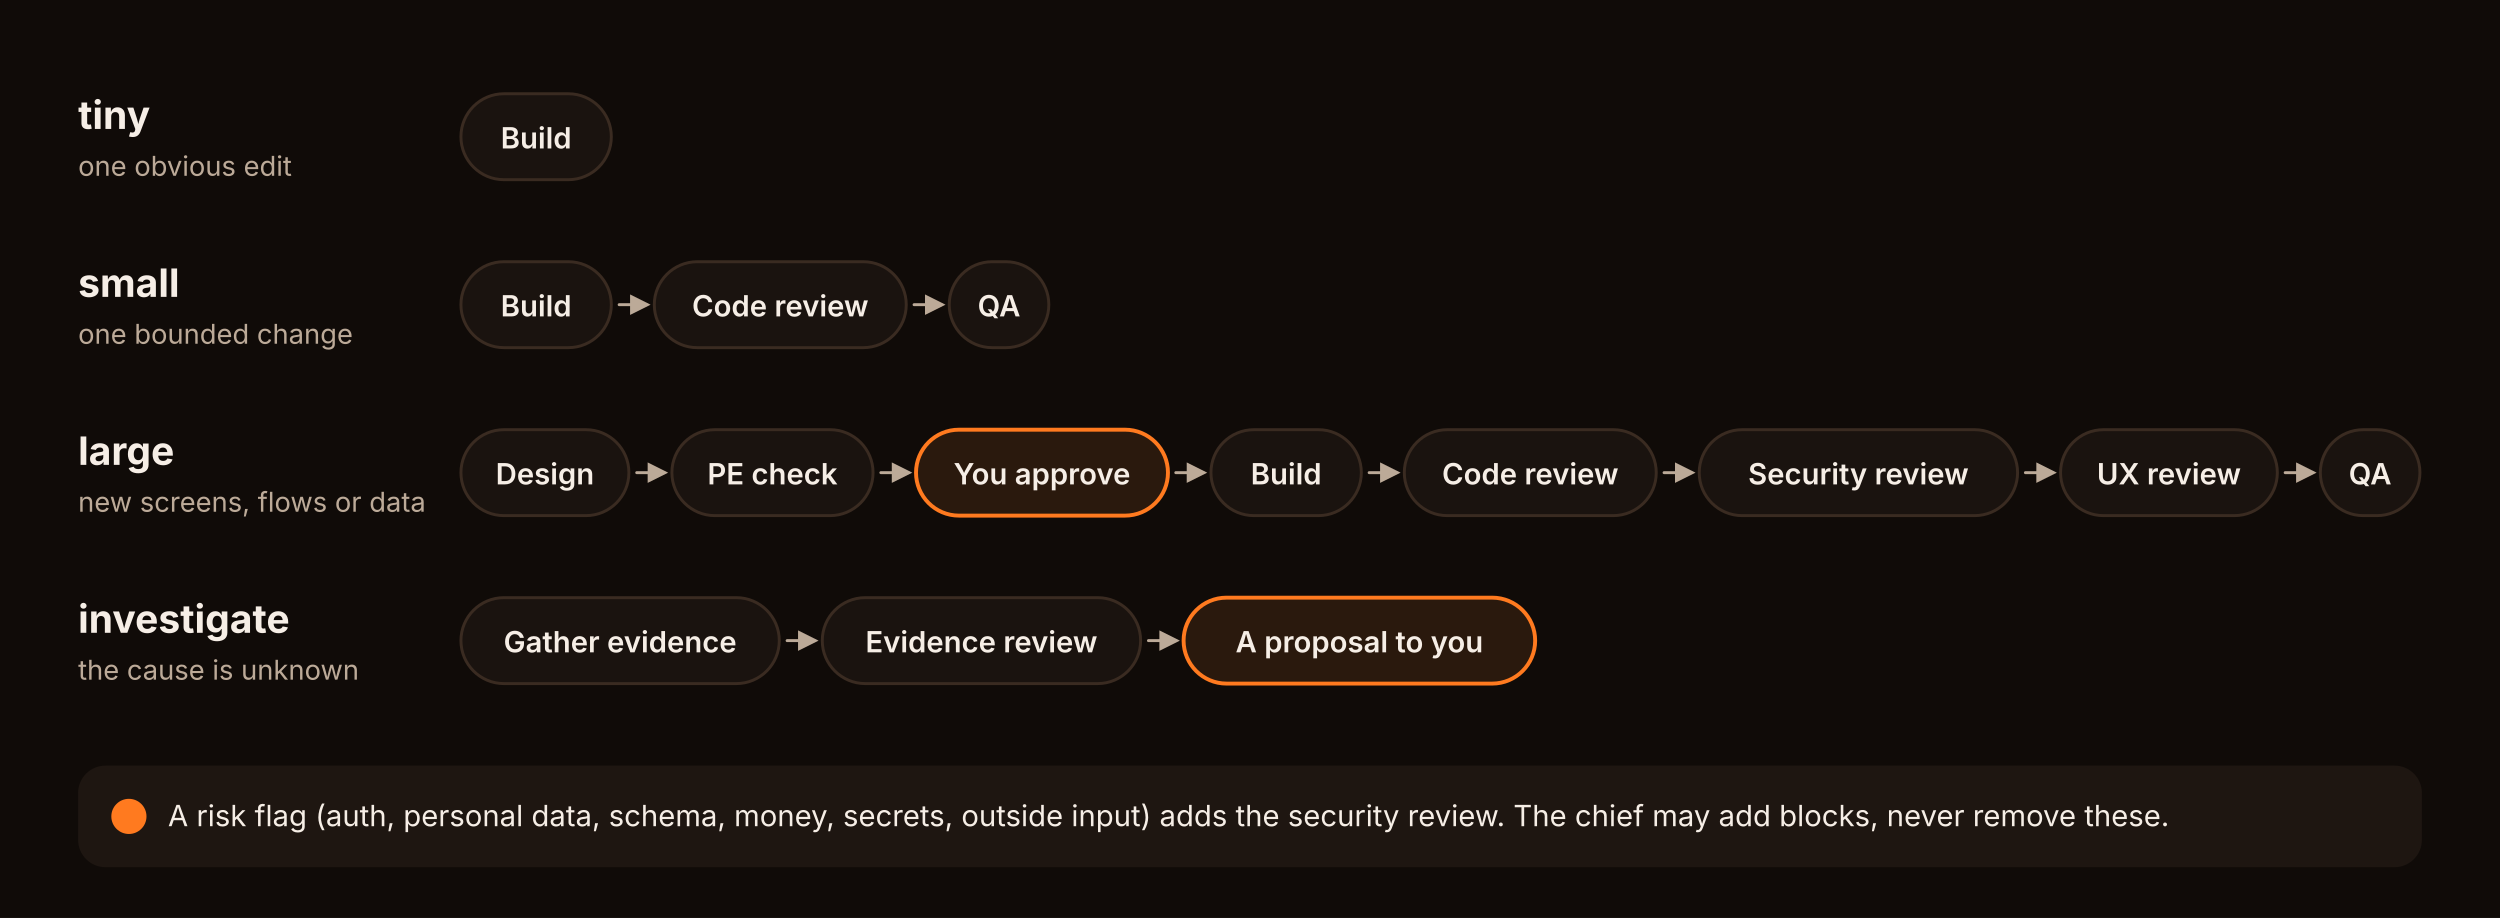
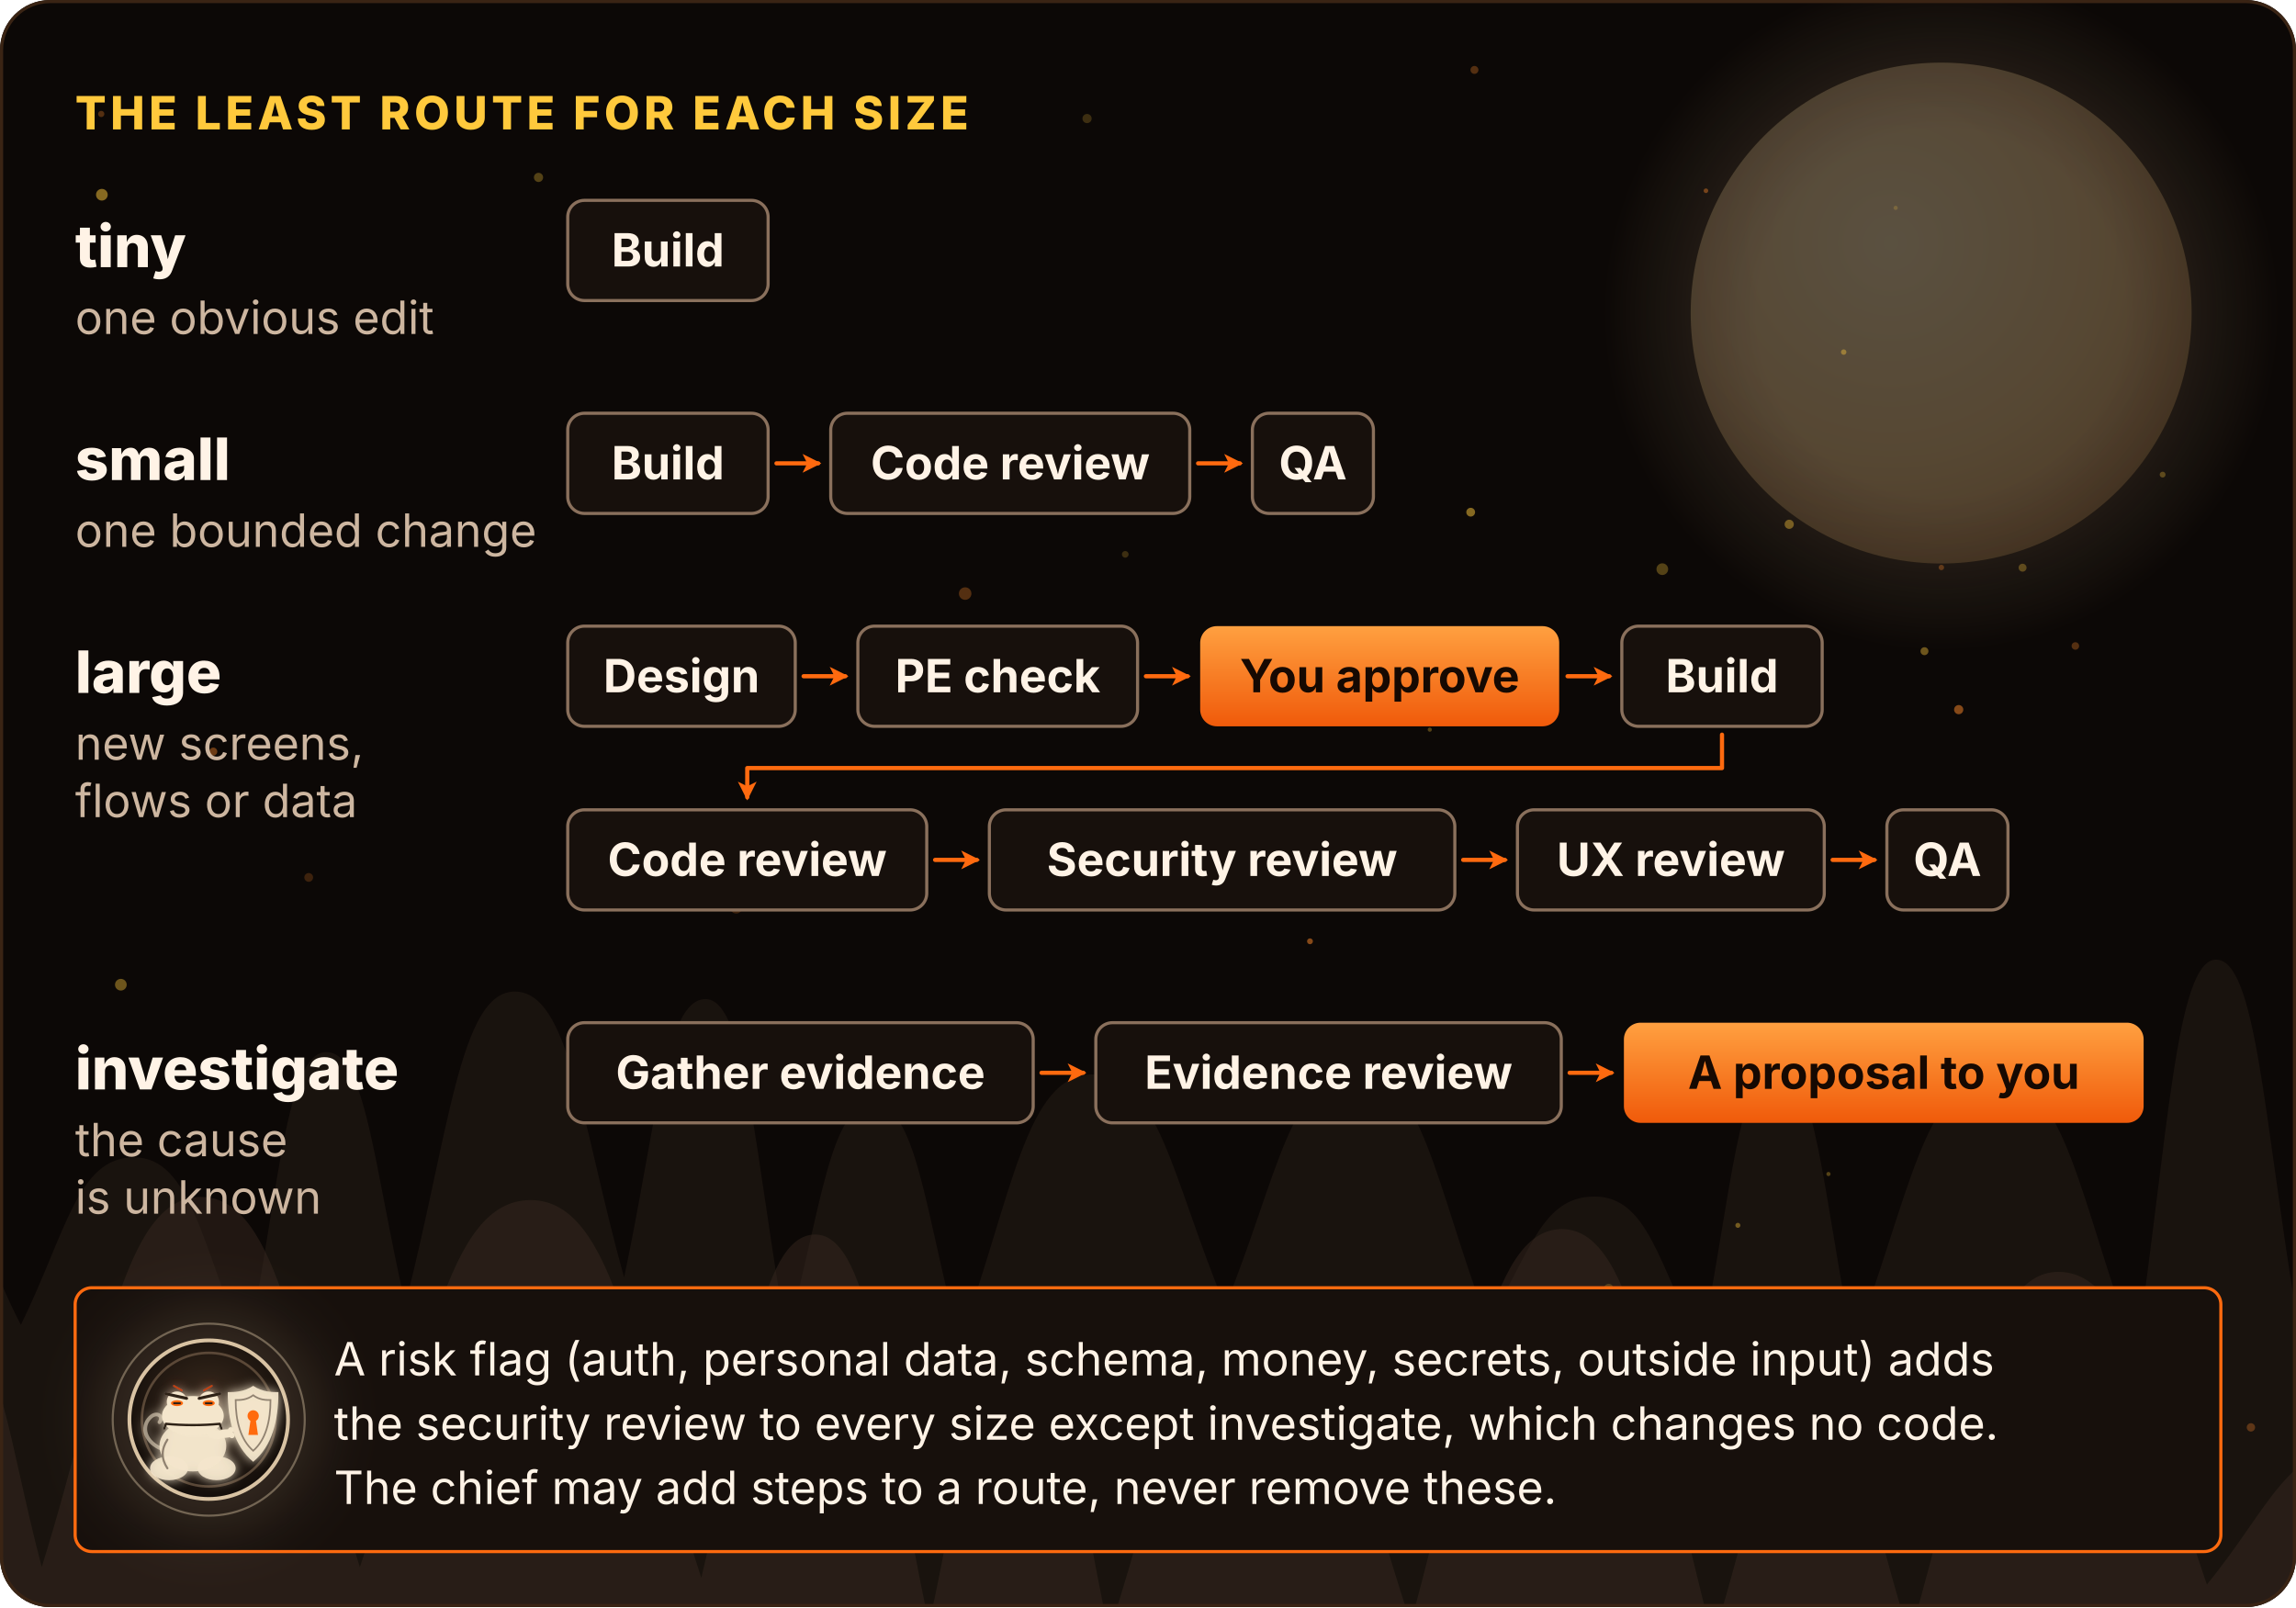
- <svg xmlns="http://www.w3.org/2000/svg" viewBox="0 0 1280 470" width="1280" height="470" role="img" aria-label="Routes by size. Tiny: build. Small: build, code review, QA. Large: design, PE check, you approve, build, code review, security review, UX review, QA. Investigate: gather evidence, evidence review, a proposal to you. A risk flag adds the security review.">
+ <svg xmlns="http://www.w3.org/2000/svg" viewBox="0 0 1100 770" width="1100" height="770" role="img" aria-label="Routes by size. Tiny: build. Small: build, code review, QA. Large: design, PE check, you approve, build, code review, security review, UX review, QA. Investigate: gather evidence, evidence review, a proposal to you. A risk flag adds the security review to every size except investigate, which changes no code.">
+   <style>.pulse{animation:pulse 5s ease-in-out infinite}@keyframes pulse{50%{opacity:.55}}@media (prefers-reduced-motion:reduce){.pulse{animation:none}}</style>
  <defs>
-     <marker id="arrow" viewBox="0 0 10 10" refX="8" refY="5" markerWidth="7" markerHeight="7" orient="auto-start-reverse">
-       <path d="M0 0 L10 5 L0 10 z" fill="#BCAA98" />
+     <linearGradient id="routes-d-sky" x1="0" y1="0" x2="0" y2="1">
+       <stop offset="0" stop-color="#080605" />
+       <stop offset="0.45" stop-color="#1B120C" />
+       <stop offset="0.72" stop-color="#22160E" />
+       <stop offset="1" stop-color="#0A0706" />
+     </linearGradient>
+     <radialGradient id="routes-d-haze">
+       <stop offset="0" stop-color="#FF8A2A" stop-opacity="0.6" />
+       <stop offset="0.5" stop-color="#FF6A0F" stop-opacity="0.2" />
+       <stop offset="1" stop-color="#FF6A0F" stop-opacity="0" />
+     </radialGradient>
+     <radialGradient id="routes-d-moonglow">
+       <stop offset="0.55" stop-color="#F2CD96" stop-opacity="0.5" />
+       <stop offset="1" stop-color="#F2CD96" stop-opacity="0" />
+     </radialGradient>
+     <radialGradient id="routes-d-moon" cx="0.4" cy="0.36" r="0.72">
+       <stop offset="0" stop-color="#F8E7C6" />
+       <stop offset="0.6" stop-color="#E4BC88" />
+       <stop offset="1" stop-color="#B8844F" />
+     </radialGradient>
+     <radialGradient id="routes-d-iris" cx="0.51" cy="0.52" r="0.56">
+       <stop offset="0" stop-color="#FFF4C2" />
+       <stop offset="0.16" stop-color="#FFD54A" />
+       <stop offset="0.4" stop-color="#FDB022" />
+       <stop offset="0.66" stop-color="#EE7A0C" />
+       <stop offset="0.86" stop-color="#A83E08" />
+       <stop offset="1" stop-color="#4A1803" />
+     </radialGradient>
+     <linearGradient id="routes-d-lid" x1="0" y1="0.34" x2="0" y2="0.96">
+       <stop offset="0" stop-color="#000" stop-opacity="0.85" />
+       <stop offset="1" stop-color="#000" stop-opacity="0" />
+     </linearGradient>
+     <linearGradient id="routes-d-markR" x1="0" y1="0.5" x2="1" y2="0.3">
+       <stop offset="0" stop-color="#B83A0A" />
+       <stop offset="0.55" stop-color="#FF6A0F" />
+       <stop offset="1" stop-color="#FFB050" />
+     </linearGradient>
+     <linearGradient id="routes-d-markL" x1="1" y1="0.5" x2="0" y2="0.3">
+       <stop offset="0" stop-color="#B83A0A" />
+       <stop offset="0.55" stop-color="#FF6A0F" />
+       <stop offset="1" stop-color="#FFB050" />
+     </linearGradient>
+     <linearGradient id="routes-d-skin" x1="0" y1="0" x2="0" y2="1">
+       <stop offset="0" stop-color="#040202" />
+       <stop offset="0.32" stop-color="#1A110B" />
+       <stop offset="0.6" stop-color="#33231A" />
+       <stop offset="0.86" stop-color="#2C1E14" />
+       <stop offset="1" stop-color="#3A2618" />
+     </linearGradient>
+     <linearGradient id="routes-d-robe" x1="0" y1="0" x2="0" y2="1">
+       <stop offset="0" stop-color="#2B2018" />
+       <stop offset="1" stop-color="#100B08" />
+     </linearGradient>
+     <linearGradient id="routes-d-bust" x1="0" y1="0" x2="0" y2="1">
+       <stop offset="0" stop-color="#2B2018" />
+       <stop offset="1" stop-color="#0A0604" />
+     </linearGradient>
+     <linearGradient id="routes-d-hood" x1="0" y1="0" x2="0" y2="1">
+       <stop offset="0" stop-color="#382A1F" />
+       <stop offset="1" stop-color="#18120D" />
+     </linearGradient>
+     <linearGradient id="routes-d-rock" x1="0" y1="0" x2="0" y2="1">
+       <stop offset="0" stop-color="#33271D" />
+       <stop offset="1" stop-color="#0D0907" />
+     </linearGradient>
+     <radialGradient id="routes-d-disc" cx="0.5" cy="0.42" r="0.62">
+       <stop offset="0" stop-color="#3B2B1E" />
+       <stop offset="1" stop-color="#100B08" />
+     </radialGradient>
+     <radialGradient id="routes-d-orb" cx="0.4" cy="0.38" r="0.65">
+       <stop offset="0" stop-color="#FFF6D0" />
+       <stop offset="0.45" stop-color="#FFC93C" />
+       <stop offset="1" stop-color="#FF6A0F" />
+     </radialGradient>
+     <linearGradient id="routes-d-fall" x1="0" y1="0" x2="0" y2="1">
+       <stop offset="0" stop-color="#F4E6CC" stop-opacity="0.95" />
+       <stop offset="1" stop-color="#F4E6CC" stop-opacity="0" />
+     </linearGradient>
+     <linearGradient id="routes-d-word" x1="0" y1="0" x2="0" y2="1">
+       <stop offset="0.2" stop-color="#FFF8EC" />
+       <stop offset="0.5" stop-color="#FFD27A" />
+       <stop offset="0.72" stop-color="#FF8A2A" />
+       <stop offset="0.9" stop-color="#E2470A" />
+     </linearGradient>
+     <linearGradient id="routes-d-chief" x1="0" y1="0" x2="0" y2="1">
+       <stop offset="0" stop-color="#FFA040" />
+       <stop offset="1" stop-color="#F05A0A" />
+     </linearGradient>
+     <filter id="routes-d-wordglow" x="-10%" y="-20%" width="120%" height="140%">
+       <feGaussianBlur in="SourceAlpha" stdDeviation="10" result="b" />
+       <feFlood flood-color="#FF6A0F" flood-opacity="0.7" />
+       <feComposite in2="b" operator="in" result="g" />
+       <feMerge>
+         <feMergeNode in="g" />
+         <feMergeNode in="SourceGraphic" />
+       </feMerge>
+     </filter>
+     <filter id="routes-d-glow" x="-50%" y="-50%" width="200%" height="200%">
+       <feGaussianBlur in="SourceGraphic" stdDeviation="2.6" result="b" />
+       <feMerge>
+         <feMergeNode in="b" />
+         <feMergeNode in="SourceGraphic" />
+       </feMerge>
+     </filter>
+     <filter id="routes-d-blur" x="-50%" y="-50%" width="200%" height="200%">
+       <feGaussianBlur stdDeviation="14" />
+     </filter>
+     <filter id="routes-d-mist" x="-30%" y="-200%" width="160%" height="500%">
+       <feGaussianBlur stdDeviation="20" />
+     </filter>
+     <marker id="routes-d-hot" viewBox="0 0 12 12" refX="10" refY="6" markerWidth="9" markerHeight="9" markerUnits="userSpaceOnUse" orient="auto-start-reverse">
+       <path d="M0 0 L12 6 L0 12 L3 6 z" fill="#FF6A0F" />
    </marker>
-     <marker id="arrow-accent" viewBox="0 0 10 10" refX="8" refY="5" markerWidth="7" markerHeight="7" orient="auto-start-reverse">
-       <path d="M0 0 L10 5 L0 10 z" fill="#FF7A1F" />
+     <marker id="routes-d-muted" viewBox="0 0 12 12" refX="10" refY="6" markerWidth="9" markerHeight="9" markerUnits="userSpaceOnUse" orient="auto-start-reverse">
+       <path d="M0 0 L12 6 L0 12 L3 6 z" fill="#8A705C" />
    </marker>
-     <marker id="arrow-bad" viewBox="0 0 10 10" refX="8" refY="5" markerWidth="7" markerHeight="7" orient="auto-start-reverse">
-       <path d="M0 0 L10 5 L0 10 z" fill="#F08A78" />
+     <marker id="routes-d-bad" viewBox="0 0 12 12" refX="10" refY="6" markerWidth="9" markerHeight="9" markerUnits="userSpaceOnUse" orient="auto-start-reverse">
+       <path d="M0 0 L12 6 L0 12 L3 6 z" fill="#FF6A55" />
    </marker>
+     <marker id="routes-d-loop" viewBox="0 0 12 12" refX="10" refY="6" markerWidth="9" markerHeight="9" markerUnits="userSpaceOnUse" orient="auto-start-reverse">
+       <path d="M0 0 L12 6 L0 12 L3 6 z" fill="#FFC93C" />
+     </marker>
+     <clipPath id="routes-d-frame">
+       <rect width="1100" height="770" rx="24" />
+     </clipPath>
  </defs>
-   <rect width="1280" height="470" fill="#100B08" />
-   <text x="40" y="66" font-family="-apple-system, BlinkMacSystemFont, 'Segoe UI', Inter, Helvetica, Arial, sans-serif" font-size="20" font-weight="750" fill="#F6EEE6" text-anchor="start">
-     <tspan x="40" dy="0">tiny</tspan>
-   </text>
-   <text x="40" y="90" font-family="-apple-system, BlinkMacSystemFont, 'Segoe UI', Inter, Helvetica, Arial, sans-serif" font-size="14" font-weight="400" fill="#BCAA98" text-anchor="start">
-     <tspan x="40" dy="0">one obvious edit</tspan>
-   </text>
-   <rect x="236" y="48" width="77" height="44" rx="22" fill="#1A130F" stroke="#3A2B21" stroke-width="1.5" />
-   <text x="274.5" y="76" font-family="-apple-system, BlinkMacSystemFont, 'Segoe UI', Inter, Helvetica, Arial, sans-serif" font-size="15" font-weight="600" fill="#F6EEE6" text-anchor="middle">
-     <tspan x="274.5" dy="0">Build</tspan>
-   </text>
-   <text x="40" y="152" font-family="-apple-system, BlinkMacSystemFont, 'Segoe UI', Inter, Helvetica, Arial, sans-serif" font-size="20" font-weight="750" fill="#F6EEE6" text-anchor="start">
-     <tspan x="40" dy="0">small</tspan>
-   </text>
-   <text x="40" y="176" font-family="-apple-system, BlinkMacSystemFont, 'Segoe UI', Inter, Helvetica, Arial, sans-serif" font-size="14" font-weight="400" fill="#BCAA98" text-anchor="start">
-     <tspan x="40" dy="0">one bounded change</tspan>
-   </text>
-   <rect x="236" y="134" width="77" height="44" rx="22" fill="#1A130F" stroke="#3A2B21" stroke-width="1.5" />
-   <text x="274.5" y="162" font-family="-apple-system, BlinkMacSystemFont, 'Segoe UI', Inter, Helvetica, Arial, sans-serif" font-size="15" font-weight="600" fill="#F6EEE6" text-anchor="middle">
-     <tspan x="274.5" dy="0">Build</tspan>
-   </text>
-   <path d="M317 156 L 331 156" fill="none" stroke="#BCAA98" stroke-width="1.5" marker-end="url(#arrow)" stroke-linecap="round" />
-   <rect x="335" y="134" width="129" height="44" rx="22" fill="#1A130F" stroke="#3A2B21" stroke-width="1.5" />
-   <text x="399.5" y="162" font-family="-apple-system, BlinkMacSystemFont, 'Segoe UI', Inter, Helvetica, Arial, sans-serif" font-size="15" font-weight="600" fill="#F6EEE6" text-anchor="middle">
-     <tspan x="399.5" dy="0">Code review</tspan>
-   </text>
-   <path d="M468 156 L 482 156" fill="none" stroke="#BCAA98" stroke-width="1.5" marker-end="url(#arrow)" stroke-linecap="round" />
-   <rect x="486" y="134" width="51" height="44" rx="22" fill="#1A130F" stroke="#3A2B21" stroke-width="1.5" />
-   <text x="511.5" y="162" font-family="-apple-system, BlinkMacSystemFont, 'Segoe UI', Inter, Helvetica, Arial, sans-serif" font-size="15" font-weight="600" fill="#F6EEE6" text-anchor="middle">
-     <tspan x="511.5" dy="0">QA</tspan>
-   </text>
-   <text x="40" y="238" font-family="-apple-system, BlinkMacSystemFont, 'Segoe UI', Inter, Helvetica, Arial, sans-serif" font-size="20" font-weight="750" fill="#F6EEE6" text-anchor="start">
-     <tspan x="40" dy="0">large</tspan>
-   </text>
-   <text x="40" y="262" font-family="-apple-system, BlinkMacSystemFont, 'Segoe UI', Inter, Helvetica, Arial, sans-serif" font-size="14" font-weight="400" fill="#BCAA98" text-anchor="start">
-     <tspan x="40" dy="0">new screens, flows or data</tspan>
-   </text>
-   <rect x="236" y="220" width="86" height="44" rx="22" fill="#1A130F" stroke="#3A2B21" stroke-width="1.5" />
-   <text x="279" y="248" font-family="-apple-system, BlinkMacSystemFont, 'Segoe UI', Inter, Helvetica, Arial, sans-serif" font-size="15" font-weight="600" fill="#F6EEE6" text-anchor="middle">
-     <tspan x="279" dy="0">Design</tspan>
-   </text>
-   <path d="M326 242 L 340 242" fill="none" stroke="#BCAA98" stroke-width="1.5" marker-end="url(#arrow)" stroke-linecap="round" />
-   <rect x="344" y="220" width="103" height="44" rx="22" fill="#1A130F" stroke="#3A2B21" stroke-width="1.5" />
-   <text x="395.5" y="248" font-family="-apple-system, BlinkMacSystemFont, 'Segoe UI', Inter, Helvetica, Arial, sans-serif" font-size="15" font-weight="600" fill="#F6EEE6" text-anchor="middle">
-     <tspan x="395.5" dy="0">PE check</tspan>
-   </text>
-   <path d="M451 242 L 465 242" fill="none" stroke="#BCAA98" stroke-width="1.5" marker-end="url(#arrow)" stroke-linecap="round" />
-   <rect x="469" y="220" width="129" height="44" rx="22" fill="#2A190D" stroke="#FF7A1F" stroke-width="2" />
-   <text x="533.5" y="248" font-family="-apple-system, BlinkMacSystemFont, 'Segoe UI', Inter, Helvetica, Arial, sans-serif" font-size="15" font-weight="600" fill="#F6EEE6" text-anchor="middle">
-     <tspan x="533.5" dy="0">You approve</tspan>
-   </text>
-   <path d="M602 242 L 616 242" fill="none" stroke="#BCAA98" stroke-width="1.5" marker-end="url(#arrow)" stroke-linecap="round" />
-   <rect x="620" y="220" width="77" height="44" rx="22" fill="#1A130F" stroke="#3A2B21" stroke-width="1.5" />
-   <text x="658.5" y="248" font-family="-apple-system, BlinkMacSystemFont, 'Segoe UI', Inter, Helvetica, Arial, sans-serif" font-size="15" font-weight="600" fill="#F6EEE6" text-anchor="middle">
-     <tspan x="658.5" dy="0">Build</tspan>
-   </text>
-   <path d="M701 242 L 715 242" fill="none" stroke="#BCAA98" stroke-width="1.5" marker-end="url(#arrow)" stroke-linecap="round" />
-   <rect x="719" y="220" width="129" height="44" rx="22" fill="#1A130F" stroke="#3A2B21" stroke-width="1.5" />
-   <text x="783.5" y="248" font-family="-apple-system, BlinkMacSystemFont, 'Segoe UI', Inter, Helvetica, Arial, sans-serif" font-size="15" font-weight="600" fill="#F6EEE6" text-anchor="middle">
-     <tspan x="783.5" dy="0">Code review</tspan>
-   </text>
-   <path d="M852 242 L 866 242" fill="none" stroke="#BCAA98" stroke-width="1.5" marker-end="url(#arrow)" stroke-linecap="round" />
-   <rect x="870" y="220" width="163" height="44" rx="22" fill="#1A130F" stroke="#3A2B21" stroke-width="1.5" />
-   <text x="951.5" y="248" font-family="-apple-system, BlinkMacSystemFont, 'Segoe UI', Inter, Helvetica, Arial, sans-serif" font-size="15" font-weight="600" fill="#F6EEE6" text-anchor="middle">
-     <tspan x="951.5" dy="0">Security review</tspan>
-   </text>
-   <path d="M1037 242 L 1051 242" fill="none" stroke="#BCAA98" stroke-width="1.5" marker-end="url(#arrow)" stroke-linecap="round" />
-   <rect x="1055" y="220" width="111" height="44" rx="22" fill="#1A130F" stroke="#3A2B21" stroke-width="1.5" />
-   <text x="1110.5" y="248" font-family="-apple-system, BlinkMacSystemFont, 'Segoe UI', Inter, Helvetica, Arial, sans-serif" font-size="15" font-weight="600" fill="#F6EEE6" text-anchor="middle">
-     <tspan x="1110.5" dy="0">UX review</tspan>
-   </text>
-   <path d="M1170 242 L 1184 242" fill="none" stroke="#BCAA98" stroke-width="1.5" marker-end="url(#arrow)" stroke-linecap="round" />
-   <rect x="1188" y="220" width="51" height="44" rx="22" fill="#1A130F" stroke="#3A2B21" stroke-width="1.5" />
-   <text x="1213.5" y="248" font-family="-apple-system, BlinkMacSystemFont, 'Segoe UI', Inter, Helvetica, Arial, sans-serif" font-size="15" font-weight="600" fill="#F6EEE6" text-anchor="middle">
-     <tspan x="1213.5" dy="0">QA</tspan>
-   </text>
-   <text x="40" y="324" font-family="-apple-system, BlinkMacSystemFont, 'Segoe UI', Inter, Helvetica, Arial, sans-serif" font-size="20" font-weight="750" fill="#F6EEE6" text-anchor="start">
-     <tspan x="40" dy="0">investigate</tspan>
-   </text>
-   <text x="40" y="348" font-family="-apple-system, BlinkMacSystemFont, 'Segoe UI', Inter, Helvetica, Arial, sans-serif" font-size="14" font-weight="400" fill="#BCAA98" text-anchor="start">
-     <tspan x="40" dy="0">the cause is unknown</tspan>
-   </text>
-   <rect x="236" y="306" width="163" height="44" rx="22" fill="#1A130F" stroke="#3A2B21" stroke-width="1.5" />
-   <text x="317.5" y="334" font-family="-apple-system, BlinkMacSystemFont, 'Segoe UI', Inter, Helvetica, Arial, sans-serif" font-size="15" font-weight="600" fill="#F6EEE6" text-anchor="middle">
-     <tspan x="317.5" dy="0">Gather evidence</tspan>
-   </text>
-   <path d="M403 328 L 417 328" fill="none" stroke="#BCAA98" stroke-width="1.5" marker-end="url(#arrow)" stroke-linecap="round" />
-   <rect x="421" y="306" width="163" height="44" rx="22" fill="#1A130F" stroke="#3A2B21" stroke-width="1.5" />
-   <text x="502.5" y="334" font-family="-apple-system, BlinkMacSystemFont, 'Segoe UI', Inter, Helvetica, Arial, sans-serif" font-size="15" font-weight="600" fill="#F6EEE6" text-anchor="middle">
-     <tspan x="502.5" dy="0">Evidence review</tspan>
-   </text>
-   <path d="M588 328 L 602 328" fill="none" stroke="#BCAA98" stroke-width="1.5" marker-end="url(#arrow)" stroke-linecap="round" />
-   <rect x="606" y="306" width="180" height="44" rx="22" fill="#2A190D" stroke="#FF7A1F" stroke-width="2" />
-   <text x="696" y="334" font-family="-apple-system, BlinkMacSystemFont, 'Segoe UI', Inter, Helvetica, Arial, sans-serif" font-size="15" font-weight="600" fill="#F6EEE6" text-anchor="middle">
-     <tspan x="696" dy="0">A proposal to you</tspan>
-   </text>
-   <rect x="40" y="392" width="1200" height="52" rx="14" fill="#1E1611" />
-   <circle cx="66" cy="418" r="9" fill="#FF7A1F" />
-   <text x="86" y="423" font-family="-apple-system, BlinkMacSystemFont, 'Segoe UI', Inter, Helvetica, Arial, sans-serif" font-size="15" font-weight="400" fill="#F6EEE6" text-anchor="start">
-     <tspan x="86" dy="0">A risk flag (auth, personal data, schema, money, secrets, outside input) adds the security review. The chief may add blocks, never remove these.</tspan>
-   </text>
+   <g clip-path="url(#routes-d-frame)">
+     <rect width="1100" height="770" rx="24" fill="#0C0806" />
+     <circle cx="930" cy="150" r="161.3" fill="url(#routes-d-moonglow)" opacity="0.3" />
+     <circle cx="930" cy="150" r="120" fill="url(#routes-d-moon)" opacity="0.22" />
+     <path d="M-60 770 L-60 650 C-46 615 -42.5 586.4 -25 586.4 C-7.5 586.4 -4 608.2 10 634.8 C31.7 590.6 37.1 554.5 64.2 554.5 C91.3 554.5 96.8 596.8 118.4 648.6 C133.6 569.1 137.4 504.1 156.3 504.1 C175.2 504.1 179 558.5 194.2 625 C215.2 542.6 220.4 475.1 246.6 475.1 C272.8 475.1 278.1 536.8 299 612.1 C314.6 538.7 318.5 478.7 338 478.7 C357.4 478.7 361.3 551.6 376.9 640.8 C393.5 579.3 397.6 528.9 418.3 528.9 C439 528.9 443.1 580.2 459.7 642.9 C485.2 572.4 491.5 514.8 523.4 514.8 C555.2 514.8 561.5 564.8 587 625.9 C612.1 564.1 618.4 513.5 649.9 513.5 C681.3 513.5 687.6 567.7 712.7 634 C733.2 600.6 738.3 573.3 763.9 573.3 C789.5 573.3 794.6 605.7 815 645.4 C829.6 571.2 833.2 510.5 851.4 510.5 C869.6 510.5 873.3 571 887.8 644.9 C915 573.9 921.8 515.7 955.7 515.7 C989.6 515.7 996.3 575.5 1023.5 648.5 C1038.7 544.7 1042.6 459.8 1061.7 459.8 C1080.8 459.8 1084.6 535.5 1099.9 628 C1121.6 576.5 1127 534.4 1154.2 534.4 C1181.3 534.4 1186.7 572.1 1208.4 618.2 L1208.4 770 Z" fill="#3A2B21" opacity="0.3" />
+     <path d="M-60 770 L-60 790 C-44 708.1 -40 641 -20 641 C0 641 4 690.4 20 750.8 C50.5 653.3 58.1 573.5 96.2 573.5 C134.3 573.5 142 653.3 172.4 750.9 C205.2 654.1 213.3 575 254.2 575 C295.1 575 303.3 656.4 336 756 C357.8 665.5 363.3 591.5 390.6 591.5 C417.8 591.5 423.3 675.5 445.1 778.2 C462.3 700.7 466.6 637.4 488.2 637.4 C509.8 637.4 514.1 702.6 531.3 782.3 C560.2 694.4 567.5 622.4 603.6 622.4 C639.8 622.4 647 692.2 675.9 777.4 C704.9 673.7 712.1 588.9 748.3 588.9 C784.5 588.9 791.8 677.3 820.7 785.3 C839.6 726.2 844.3 677.8 867.8 677.8 C891.4 677.8 896.1 725.6 914.9 784.1 C943.4 688 950.5 609.4 986.1 609.4 C1021.7 609.4 1028.8 676.8 1057.3 759.2 C1087.9 722 1095.5 691.6 1133.7 691.6 C1172 691.6 1179.6 722.4 1210.2 760 L1210.2 770 Z" fill="#3A2B21" opacity="0.45" />
+     <ellipse cx="140" cy="657.4" rx="242.7" ry="26" fill="#E9D6BC" opacity="0" filter="url(#routes-d-mist)" />
+     <ellipse cx="431.8" cy="628.8" rx="222.6" ry="26" fill="#E9D6BC" opacity="0" filter="url(#routes-d-mist)" />
+     <ellipse cx="704.5" cy="646.5" rx="224.1" ry="26" fill="#E9D6BC" opacity="0" filter="url(#routes-d-mist)" />
+     <ellipse cx="1039.1" cy="622.4" rx="225.7" ry="26" fill="#E9D6BC" opacity="0" filter="url(#routes-d-mist)" />
+     <circle cx="48.5" cy="54.6" r="1.5" fill="#FF8A2A" opacity="0.3" />
+     <circle cx="147.9" cy="420.4" r="2.1" fill="#FF8A2A" opacity="0.2" />
+     <circle cx="604.9" cy="712.6" r="1.9" fill="#FF8A2A" opacity="0.3" />
+     <circle cx="627.6" cy="451" r="1.4" fill="#FF8A2A" opacity="0.5" />
+     <circle cx="863.6" cy="423.8" r="2.9" fill="#FF8A2A" opacity="0.3" />
+     <circle cx="969" cy="272" r="1.9" fill="#FFC93C" opacity="0.3" />
+     <circle cx="857.2" cy="251.2" r="2.2" fill="#FFC93C" opacity="0.4" />
+     <circle cx="938.4" cy="340" r="2.2" fill="#FF8A2A" opacity="0.5" />
+     <circle cx="994.3" cy="309.5" r="1.8" fill="#FF8A2A" opacity="0.3" />
+     <circle cx="48.8" cy="93.3" r="2.8" fill="#FFC93C" opacity="0.5" />
+     <circle cx="652.7" cy="428.3" r="2.3" fill="#FF8A2A" opacity="0.2" />
+     <circle cx="343.1" cy="516.9" r="1.9" fill="#FF8A2A" opacity="0.4" />
+     <circle cx="704.6" cy="245.4" r="2.1" fill="#FFC93C" opacity="0.5" />
+     <circle cx="817.3" cy="91.4" r="1.1" fill="#FF8A2A" opacity="0.4" />
+     <circle cx="462.4" cy="284.4" r="3" fill="#FF8A2A" opacity="0.3" />
+     <circle cx="908.2" cy="99.6" r="1" fill="#FFC93C" opacity="0.2" />
+     <circle cx="520.8" cy="56.8" r="2.2" fill="#FFC93C" opacity="0.2" />
+     <circle cx="876" cy="562.5" r="1" fill="#FFC93C" opacity="0.3" />
+     <circle cx="883.3" cy="168.7" r="1.3" fill="#FFC93C" opacity="0.4" />
+     <circle cx="539.1" cy="265.6" r="1.6" fill="#FFC93C" opacity="0.2" />
+     <circle cx="1036.1" cy="227.4" r="1.4" fill="#FFC93C" opacity="0.3" />
+     <circle cx="706.4" cy="33.5" r="1.9" fill="#FF8A2A" opacity="0.3" />
+     <circle cx="685" cy="349.6" r="1" fill="#FFC93C" opacity="0.3" />
+     <circle cx="987.1" cy="696.5" r="1" fill="#FF8A2A" opacity="0.3" />
+     <circle cx="1078.4" cy="683.9" r="2" fill="#FF8A2A" opacity="0.3" />
+     <circle cx="796.4" cy="272.7" r="2.8" fill="#FFC93C" opacity="0.3" />
+     <circle cx="922" cy="312" r="1.9" fill="#FFC93C" opacity="0.4" />
+     <circle cx="832.6" cy="587.1" r="1.2" fill="#FFC93C" opacity="0.4" />
+     <circle cx="825.9" cy="700.6" r="2.4" fill="#FFC93C" opacity="0.3" />
+     <circle cx="930.1" cy="271.9" r="1.3" fill="#FF8A2A" opacity="0.3" />
+     <circle cx="612.5" cy="659.1" r="2.3" fill="#FFC93C" opacity="0.4" />
+     <circle cx="352.7" cy="434.8" r="2.9" fill="#FF8A2A" opacity="0.2" />
+     <circle cx="569.4" cy="628" r="2.3" fill="#FFC93C" opacity="0.2" />
+     <circle cx="776.6" cy="660.3" r="2.1" fill="#FFC93C" opacity="0.3" />
+     <circle cx="102.2" cy="360.1" r="1.9" fill="#FF8A2A" opacity="0.4" />
+     <circle cx="57.9" cy="471.8" r="2.8" fill="#FFC93C" opacity="0.4" />
+     <circle cx="770.7" cy="617.3" r="2.2" fill="#FFC93C" opacity="0.2" />
+     <circle cx="246" cy="712.2" r="2.4" fill="#FF8A2A" opacity="0.4" />
+     <circle cx="258" cy="85" r="2.2" fill="#FFC93C" opacity="0.3" />
+     <circle cx="295" cy="500.2" r="1.6" fill="#FF8A2A" opacity="0.3" />
+     <text x="36" y="62" font-family="-apple-system, BlinkMacSystemFont, 'Segoe UI', Inter, Helvetica, Arial, sans-serif" font-size="22" font-weight="800" fill="#FFC93C" text-anchor="start" letter-spacing="2">
+       <tspan x="36" dy="0">THE LEAST ROUTE FOR EACH SIZE</tspan>
+     </text>
+     <text x="36" y="128" font-family="-apple-system, BlinkMacSystemFont, 'Segoe UI', Inter, Helvetica, Arial, sans-serif" font-size="28" font-weight="800" fill="#FFF3E6" text-anchor="start">
+       <tspan x="36" dy="0">tiny</tspan>
+     </text>
+     <text x="36" y="160" font-family="-apple-system, BlinkMacSystemFont, 'Segoe UI', Inter, Helvetica, Arial, sans-serif" font-size="22" font-weight="400" fill="#CDB6A0" text-anchor="start">
+       <tspan x="36" dy="0">one obvious edit</tspan>
+     </text>
+     <rect x="272" y="96" width="96" height="48" rx="8" fill="#17100C" stroke="#8A705C" stroke-width="1.5" />
+     <text x="320" y="127.7" font-family="-apple-system, BlinkMacSystemFont, 'Segoe UI', Inter, Helvetica, Arial, sans-serif" font-size="22" font-weight="700" fill="#FFF3E6" text-anchor="middle">
+       <tspan x="320" dy="0">Build</tspan>
+     </text>
+     <text x="36" y="230" font-family="-apple-system, BlinkMacSystemFont, 'Segoe UI', Inter, Helvetica, Arial, sans-serif" font-size="28" font-weight="800" fill="#FFF3E6" text-anchor="start">
+       <tspan x="36" dy="0">small</tspan>
+     </text>
+     <text x="36" y="262" font-family="-apple-system, BlinkMacSystemFont, 'Segoe UI', Inter, Helvetica, Arial, sans-serif" font-size="22" font-weight="400" fill="#CDB6A0" text-anchor="start">
+       <tspan x="36" dy="0">one bounded change</tspan>
+     </text>
+     <rect x="272" y="198" width="96" height="48" rx="8" fill="#17100C" stroke="#8A705C" stroke-width="1.5" />
+     <text x="320" y="229.7" font-family="-apple-system, BlinkMacSystemFont, 'Segoe UI', Inter, Helvetica, Arial, sans-serif" font-size="22" font-weight="700" fill="#FFF3E6" text-anchor="middle">
+       <tspan x="320" dy="0">Build</tspan>
+     </text>
+     <path d="M372 222 L 392 222" fill="none" stroke="#FF6A0F" stroke-width="2" stroke-linecap="round" stroke-linejoin="round" marker-end="url(#routes-d-hot)" />
+     <rect x="398" y="198" width="172" height="48" rx="8" fill="#17100C" stroke="#8A705C" stroke-width="1.5" />
+     <text x="484" y="229.7" font-family="-apple-system, BlinkMacSystemFont, 'Segoe UI', Inter, Helvetica, Arial, sans-serif" font-size="22" font-weight="700" fill="#FFF3E6" text-anchor="middle">
+       <tspan x="484" dy="0">Code review</tspan>
+     </text>
+     <path d="M574 222 L 594 222" fill="none" stroke="#FF6A0F" stroke-width="2" stroke-linecap="round" stroke-linejoin="round" marker-end="url(#routes-d-hot)" />
+     <rect x="600" y="198" width="58" height="48" rx="8" fill="#17100C" stroke="#8A705C" stroke-width="1.5" />
+     <text x="629" y="229.7" font-family="-apple-system, BlinkMacSystemFont, 'Segoe UI', Inter, Helvetica, Arial, sans-serif" font-size="22" font-weight="700" fill="#FFF3E6" text-anchor="middle">
+       <tspan x="629" dy="0">QA</tspan>
+     </text>
+     <text x="36" y="332" font-family="-apple-system, BlinkMacSystemFont, 'Segoe UI', Inter, Helvetica, Arial, sans-serif" font-size="28" font-weight="800" fill="#FFF3E6" text-anchor="start">
+       <tspan x="36" dy="0">large</tspan>
+     </text>
+     <text x="36" y="364" font-family="-apple-system, BlinkMacSystemFont, 'Segoe UI', Inter, Helvetica, Arial, sans-serif" font-size="22" font-weight="400" fill="#CDB6A0" text-anchor="start">
+       <tspan x="36" dy="0">new screens,</tspan>
+       <tspan x="36" dy="27.5">flows or data</tspan>
+     </text>
+     <rect x="272" y="300" width="109" height="48" rx="8" fill="#17100C" stroke="#8A705C" stroke-width="1.5" />
+     <text x="326.5" y="331.7" font-family="-apple-system, BlinkMacSystemFont, 'Segoe UI', Inter, Helvetica, Arial, sans-serif" font-size="22" font-weight="700" fill="#FFF3E6" text-anchor="middle">
+       <tspan x="326.5" dy="0">Design</tspan>
+     </text>
+     <path d="M385 324 L 405 324" fill="none" stroke="#FF6A0F" stroke-width="2" stroke-linecap="round" stroke-linejoin="round" marker-end="url(#routes-d-hot)" />
+     <rect x="411" y="300" width="134" height="48" rx="8" fill="#17100C" stroke="#8A705C" stroke-width="1.5" />
+     <text x="478" y="331.7" font-family="-apple-system, BlinkMacSystemFont, 'Segoe UI', Inter, Helvetica, Arial, sans-serif" font-size="22" font-weight="700" fill="#FFF3E6" text-anchor="middle">
+       <tspan x="478" dy="0">PE check</tspan>
+     </text>
+     <path d="M549 324 L 569 324" fill="none" stroke="#FF6A0F" stroke-width="2" stroke-linecap="round" stroke-linejoin="round" marker-end="url(#routes-d-hot)" />
+     <rect x="575" y="300" width="172" height="48" rx="8" fill="url(#routes-d-chief)" />
+     <text x="661" y="331.7" font-family="-apple-system, BlinkMacSystemFont, 'Segoe UI', Inter, Helvetica, Arial, sans-serif" font-size="22" font-weight="700" fill="#160902" text-anchor="middle">
+       <tspan x="661" dy="0">You approve</tspan>
+     </text>
+     <path d="M751 324 L 771 324" fill="none" stroke="#FF6A0F" stroke-width="2" stroke-linecap="round" stroke-linejoin="round" marker-end="url(#routes-d-hot)" />
+     <rect x="777" y="300" width="96" height="48" rx="8" fill="#17100C" stroke="#8A705C" stroke-width="1.5" />
+     <text x="825" y="331.7" font-family="-apple-system, BlinkMacSystemFont, 'Segoe UI', Inter, Helvetica, Arial, sans-serif" font-size="22" font-weight="700" fill="#FFF3E6" text-anchor="middle">
+       <tspan x="825" dy="0">Build</tspan>
+     </text>
+     <path d="M825 352 L 825 368 L 358 368 L 358 382" fill="none" stroke="#FF6A0F" stroke-width="2" stroke-linecap="round" stroke-linejoin="round" marker-end="url(#routes-d-hot)" />
+     <rect x="272" y="388" width="172" height="48" rx="8" fill="#17100C" stroke="#8A705C" stroke-width="1.5" />
+     <text x="358" y="419.7" font-family="-apple-system, BlinkMacSystemFont, 'Segoe UI', Inter, Helvetica, Arial, sans-serif" font-size="22" font-weight="700" fill="#FFF3E6" text-anchor="middle">
+       <tspan x="358" dy="0">Code review</tspan>
+     </text>
+     <path d="M448 412 L 468 412" fill="none" stroke="#FF6A0F" stroke-width="2" stroke-linecap="round" stroke-linejoin="round" marker-end="url(#routes-d-hot)" />
+     <rect x="474" y="388" width="223" height="48" rx="8" fill="#17100C" stroke="#8A705C" stroke-width="1.5" />
+     <text x="585.5" y="419.7" font-family="-apple-system, BlinkMacSystemFont, 'Segoe UI', Inter, Helvetica, Arial, sans-serif" font-size="22" font-weight="700" fill="#FFF3E6" text-anchor="middle">
+       <tspan x="585.5" dy="0">Security review</tspan>
+     </text>
+     <path d="M701 412 L 721 412" fill="none" stroke="#FF6A0F" stroke-width="2" stroke-linecap="round" stroke-linejoin="round" marker-end="url(#routes-d-hot)" />
+     <rect x="727" y="388" width="147" height="48" rx="8" fill="#17100C" stroke="#8A705C" stroke-width="1.5" />
+     <text x="800.5" y="419.7" font-family="-apple-system, BlinkMacSystemFont, 'Segoe UI', Inter, Helvetica, Arial, sans-serif" font-size="22" font-weight="700" fill="#FFF3E6" text-anchor="middle">
+       <tspan x="800.5" dy="0">UX review</tspan>
+     </text>
+     <path d="M878 412 L 898 412" fill="none" stroke="#FF6A0F" stroke-width="2" stroke-linecap="round" stroke-linejoin="round" marker-end="url(#routes-d-hot)" />
+     <rect x="904" y="388" width="58" height="48" rx="8" fill="#17100C" stroke="#8A705C" stroke-width="1.5" />
+     <text x="933" y="419.7" font-family="-apple-system, BlinkMacSystemFont, 'Segoe UI', Inter, Helvetica, Arial, sans-serif" font-size="22" font-weight="700" fill="#FFF3E6" text-anchor="middle">
+       <tspan x="933" dy="0">QA</tspan>
+     </text>
+     <text x="36" y="522" font-family="-apple-system, BlinkMacSystemFont, 'Segoe UI', Inter, Helvetica, Arial, sans-serif" font-size="28" font-weight="800" fill="#FFF3E6" text-anchor="start">
+       <tspan x="36" dy="0">investigate</tspan>
+     </text>
+     <text x="36" y="554" font-family="-apple-system, BlinkMacSystemFont, 'Segoe UI', Inter, Helvetica, Arial, sans-serif" font-size="22" font-weight="400" fill="#CDB6A0" text-anchor="start">
+       <tspan x="36" dy="0">the cause</tspan>
+       <tspan x="36" dy="27.5">is unknown</tspan>
+     </text>
+     <rect x="272" y="490" width="223" height="48" rx="8" fill="#17100C" stroke="#8A705C" stroke-width="1.5" />
+     <text x="383.5" y="521.7" font-family="-apple-system, BlinkMacSystemFont, 'Segoe UI', Inter, Helvetica, Arial, sans-serif" font-size="22" font-weight="700" fill="#FFF3E6" text-anchor="middle">
+       <tspan x="383.5" dy="0">Gather evidence</tspan>
+     </text>
+     <path d="M499 514 L 519 514" fill="none" stroke="#FF6A0F" stroke-width="2" stroke-linecap="round" stroke-linejoin="round" marker-end="url(#routes-d-hot)" />
+     <rect x="525" y="490" width="223" height="48" rx="8" fill="#17100C" stroke="#8A705C" stroke-width="1.5" />
+     <text x="636.5" y="521.7" font-family="-apple-system, BlinkMacSystemFont, 'Segoe UI', Inter, Helvetica, Arial, sans-serif" font-size="22" font-weight="700" fill="#FFF3E6" text-anchor="middle">
+       <tspan x="636.5" dy="0">Evidence review</tspan>
+     </text>
+     <path d="M752 514 L 772 514" fill="none" stroke="#FF6A0F" stroke-width="2" stroke-linecap="round" stroke-linejoin="round" marker-end="url(#routes-d-hot)" />
+     <rect x="778" y="490" width="249" height="48" rx="8" fill="url(#routes-d-chief)" />
+     <text x="902.5" y="521.7" font-family="-apple-system, BlinkMacSystemFont, 'Segoe UI', Inter, Helvetica, Arial, sans-serif" font-size="22" font-weight="700" fill="#160902" text-anchor="middle">
+       <tspan x="902.5" dy="0">A proposal to you</tspan>
+     </text>
+     <rect x="36" y="617" width="1028" height="126.4" rx="8" fill="#17100C" stroke="#FF6A0F" stroke-width="1.5" />
+     <g class="pulse">
+       <circle cx="100" cy="680.2" r="53.2" fill="#E8C9A0" opacity="0.14" filter="url(#routes-d-blur)" />
+     </g>
+     <circle cx="100" cy="680.2" r="46" fill="none" stroke="#CDB89A" stroke-width="1" opacity="0.45" />
+     <circle cx="100" cy="680.2" r="38" fill="url(#routes-d-disc)" stroke="#D9C3A3" stroke-width="1.8" />
+     <circle cx="100" cy="680.2" r="32" fill="none" stroke="#6E5844" stroke-width="1.2" opacity="0.75" />
+     <g filter="url(#routes-d-glow)">
+       <path d="M78 694.4 C69.6 691.3 67.3 683.7 71.9 679.2 C74.9 676.1 78.7 678.4 76.4 681.4" fill="none" stroke="#F4E6CC" stroke-width="1.8" stroke-linecap="round" opacity="0.55" />
+       <ellipse cx="81" cy="703.5" rx="9.1" ry="5.7" fill="#F4E6CC" opacity="0.9" />
+       <ellipse cx="103.8" cy="703.5" rx="9.1" ry="5.7" fill="#F4E6CC" opacity="0.9" />
+       <ellipse cx="92.4" cy="692.8" rx="16" ry="12.2" fill="#F4E6CC" opacity="0.9" />
+       <ellipse cx="92.4" cy="678.4" rx="14.8" ry="9.5" fill="#F4E6CC" />
+       <circle cx="84.8" cy="671.6" r="4.9" fill="#F4E6CC" />
+       <circle cx="100" cy="671.6" r="4.9" fill="#F4E6CC" />
+       <ellipse cx="84.8" cy="672.3" rx="2.9" ry="1.4" fill="#FF6A0F" />
+       <ellipse cx="100" cy="672.3" rx="2.9" ry="1.4" fill="#FF6A0F" />
+       <rect x="83" y="671.9" width="3.6" height="0.9" rx="0" fill="#2E2016" />
+       <rect x="98.2" y="671.9" width="3.6" height="0.9" rx="0" fill="#2E2016" />
+       <path d="M79.5 667.8 L89.4 670 M105.3 667.8 L95.4 670" fill="none" stroke="#2E2016" stroke-width="1.4" stroke-linecap="round" />
+       <path d="M79.5 682.2 C87.8 683 97 683 105.3 682.2 M79.5 682.2 L78.7 684.5 M105.3 682.2 L106.1 684.5" fill="none" stroke="#2E2016" stroke-width="1.1" stroke-linecap="round" />
+       <path d="M83.3 664 L87.1 666.2 M101.5 664 L97.7 666.2" fill="none" stroke="#C2410C" stroke-width="0.9" stroke-linecap="round" />
+       <path d="M80.2 689.8 C77.2 694.4 77.2 698.9 80.2 703.5" fill="none" stroke="#2E2016" stroke-width="1" stroke-linecap="round" opacity="0.5" />
+       <path d="M101.5 686.8 C104.6 688.3 106.1 686.8 109.1 686.8" fill="none" stroke="#F4E6CC" stroke-width="4" stroke-linecap="round" />
+       <circle cx="110.6" cy="685.2" r="1.4" fill="#F4E6CC" />
+       <circle cx="111.1" cy="687.7" r="1.4" fill="#F4E6CC" />
+       <path d="M121.3 664 C125.8 667 130.4 667 133.4 667 C133.4 680.7 130.4 692.8 121.3 700.4 C112.2 692.8 109.1 680.7 109.1 667 C112.2 667 116.7 667 121.3 664 Z" fill="#F4E6CC" opacity="0.92" />
+       <path d="M121.3 668.5 C124.3 670.8 127.4 670.8 129.6 670.8 C129.6 680.7 127.4 689.8 121.3 695.1 C115.2 689.8 112.9 680.7 112.9 670.8 C115.2 670.8 118.2 670.8 121.3 668.5 Z" fill="none" stroke="#2E2016" stroke-width="0.8" opacity="0.5" />
+       <circle cx="121.3" cy="678.4" r="2.7" fill="#FF6A0F" />
+       <path d="M120.1 679.9 L122.5 679.9 L123.6 687.5 L119 687.5 Z" fill="#FF6A0F" />
+     </g>
+     <text x="160" y="659" font-family="-apple-system, BlinkMacSystemFont, 'Segoe UI', Inter, Helvetica, Arial, sans-serif" font-size="22" font-weight="400" fill="#FFF3E6" text-anchor="start">
+       <tspan x="160" dy="0">A risk flag (auth, personal data, schema, money, secrets, outside input) adds</tspan>
+       <tspan x="160" dy="30.8">the security review to every size except investigate, which changes no code.</tspan>
+       <tspan x="160" dy="30.8">The chief may add steps to a route, never remove these.</tspan>
+     </text>
+   </g>
+   <rect x="0.75" y="0.75" width="1098.5" height="768.5" rx="23.25" fill="none" stroke="#3A2414" stroke-width="1.5" />
</svg>
